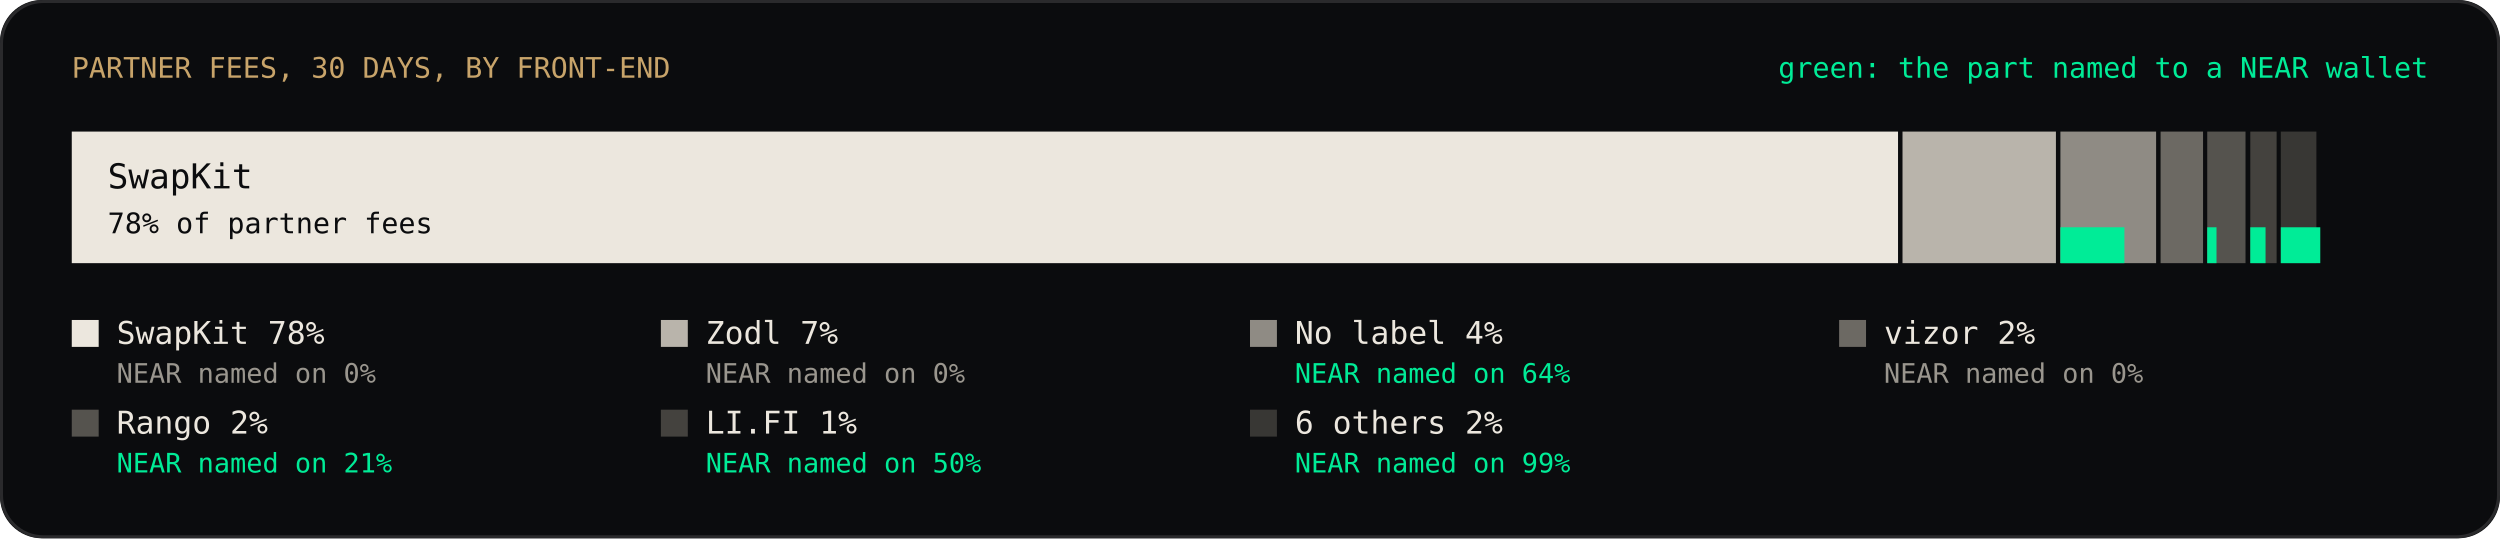
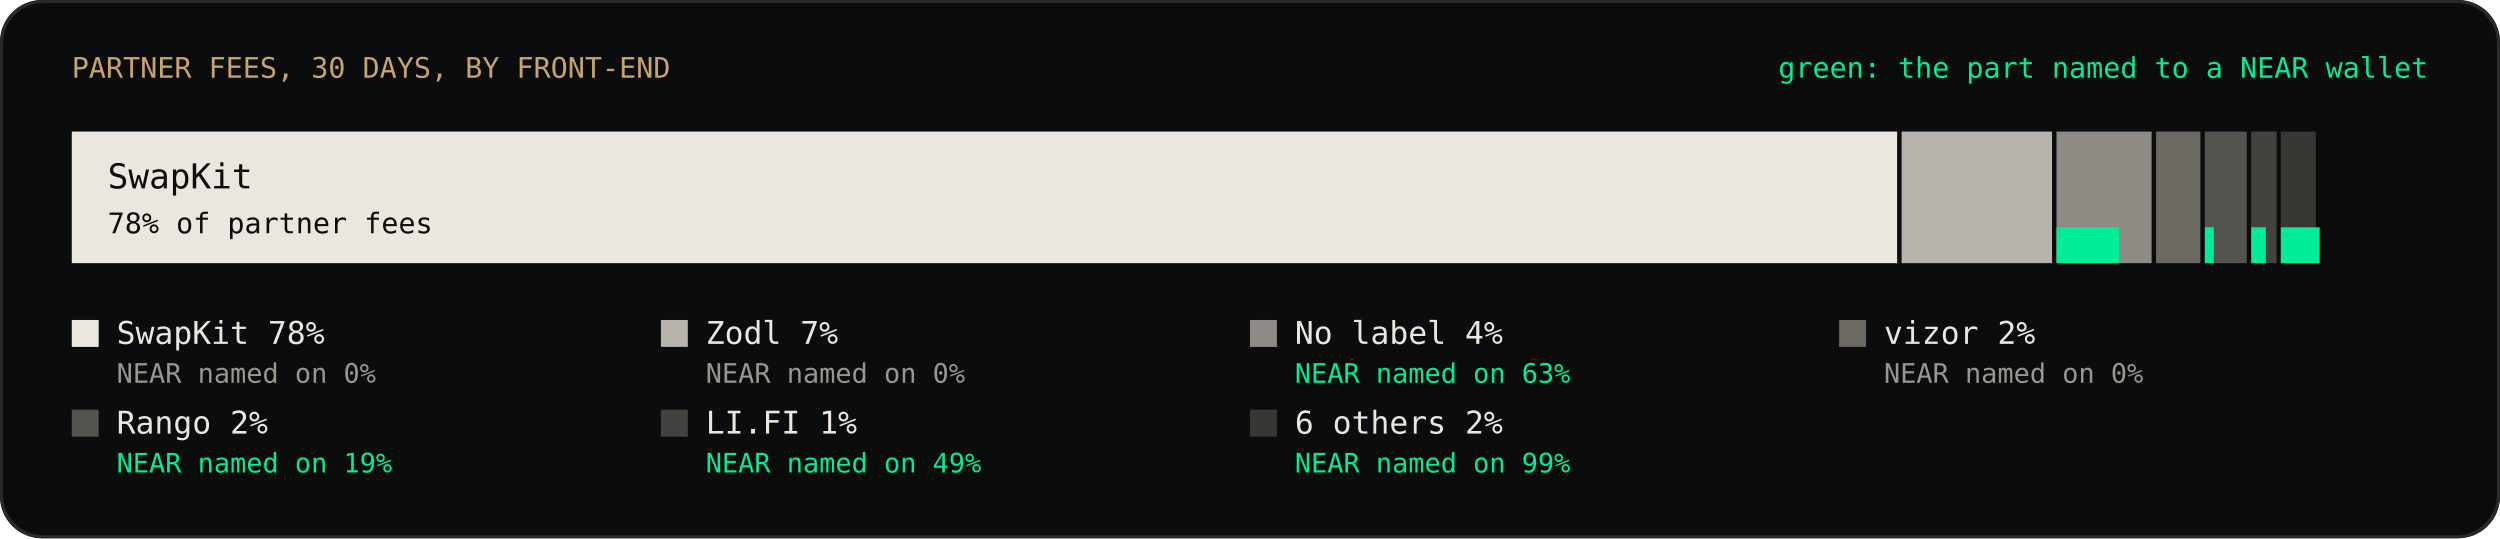
<svg xmlns="http://www.w3.org/2000/svg" viewBox="0 0 836 180" width="836" height="180" font-family="'JetBrains Mono', ui-monospace, SFMono-Regular, Menlo, Consolas, monospace" font-size="9">
  <rect width="836" height="180" rx="14" fill="#0b0c0e" />
  <rect x="0.5" y="0.5" width="835" height="179" rx="14" fill="none" stroke="#2a2a2c" />
  <text x="24.0" y="26.0" fill="#c8a46a" font-size="9.5" font-weight="500" text-anchor="start">PARTNER FEES, 30 DAYS, BY FRONT-END</text>
  <text x="812.0" y="26.0" fill="#00ec97" font-size="9.5" font-weight="400" text-anchor="end">green: the part named to a NEAR wallet</text>
-   <rect x="24.0" y="44.0" width="610.7" height="44.0" fill="#ece7de" />
+   <rect x="24.0" y="44.0" width="610.4" height="44.0" fill="#ece7de" />
  <text x="36.0" y="63.0" fill="#0b0c0e" font-size="11.5" font-weight="500" text-anchor="start">SwapKit</text>
  <text x="36.0" y="78.0" fill="#0b0c0e" font-size="9.5" font-weight="400" text-anchor="start">78% of partner fees</text>
-   <rect x="636.2" y="44.0" width="51.3" height="44.0" fill="#b9b4ab" />
-   <rect x="689.0" y="44.0" width="32.0" height="44.0" fill="#8f8b84" />
-   <rect x="689.0" y="76.0" width="21.4" height="12" fill="#00ec97" />
-   <rect x="722.5" y="44.0" width="14.2" height="44.0" fill="#6c6963" />
-   <rect x="738.1" y="44.0" width="12.8" height="44.0" fill="#55534e" />
-   <rect x="738.1" y="76.0" width="3.1" height="12" fill="#00ec97" />
-   <rect x="752.5" y="44.0" width="8.8" height="44.0" fill="#44423e" />
-   <rect x="752.5" y="76.0" width="5.1" height="12" fill="#00ec97" />
-   <rect x="762.7" y="44.0" width="11.9" height="44.0" fill="#383734" />
-   <rect x="762.7" y="76.0" width="13.2" height="12" fill="#00ec97" />
+   <rect x="635.9" y="44.0" width="50.3" height="44.0" fill="#b9b4ab" />
+   <rect x="687.7" y="44.0" width="31.8" height="44.0" fill="#8f8b84" />
+   <rect x="687.7" y="76.0" width="20.9" height="12" fill="#00ec97" />
+   <rect x="721.0" y="44.0" width="14.8" height="44.0" fill="#6c6963" />
+   <rect x="737.3" y="44.0" width="14.0" height="44.0" fill="#55534e" />
+   <rect x="737.3" y="76.0" width="3.0" height="12" fill="#00ec97" />
+   <rect x="752.8" y="44.0" width="8.5" height="44.0" fill="#44423e" />
+   <rect x="752.8" y="76.0" width="4.9" height="12" fill="#00ec97" />
+   <rect x="762.7" y="44.0" width="11.7" height="44.0" fill="#383734" />
+   <rect x="762.7" y="76.0" width="13.0" height="12" fill="#00ec97" />
  <rect x="24.0" y="107.0" width="9" height="9" fill="#ece7de" />
  <text x="39.0" y="115.0" fill="#ece7de" font-size="10.5" font-weight="400" text-anchor="start">SwapKit  78%</text>
  <text x="39.0" y="128.0" fill="#9a968e" font-size="9" font-weight="400" text-anchor="start">NEAR named on 0%</text>
  <rect x="221.0" y="107.0" width="9" height="9" fill="#b9b4ab" />
  <text x="236.0" y="115.0" fill="#ece7de" font-size="10.5" font-weight="400" text-anchor="start">Zodl  7%</text>
  <text x="236.0" y="128.0" fill="#9a968e" font-size="9" font-weight="400" text-anchor="start">NEAR named on 0%</text>
  <rect x="418.0" y="107.0" width="9" height="9" fill="#8f8b84" />
  <text x="433.0" y="115.0" fill="#ece7de" font-size="10.5" font-weight="400" text-anchor="start">No label  4%</text>
-   <text x="433.0" y="128.0" fill="#00ec97" font-size="9" font-weight="400" text-anchor="start">NEAR named on 64%</text>
+   <text x="433.0" y="128.0" fill="#00ec97" font-size="9" font-weight="400" text-anchor="start">NEAR named on 63%</text>
  <rect x="615.0" y="107.0" width="9" height="9" fill="#6c6963" />
  <text x="630.0" y="115.0" fill="#ece7de" font-size="10.5" font-weight="400" text-anchor="start">vizor  2%</text>
  <text x="630.0" y="128.0" fill="#9a968e" font-size="9" font-weight="400" text-anchor="start">NEAR named on 0%</text>
  <rect x="24.0" y="137.0" width="9" height="9" fill="#55534e" />
  <text x="39.0" y="145.0" fill="#ece7de" font-size="10.5" font-weight="400" text-anchor="start">Rango  2%</text>
-   <text x="39.0" y="158.0" fill="#00ec97" font-size="9" font-weight="400" text-anchor="start">NEAR named on 21%</text>
+   <text x="39.0" y="158.0" fill="#00ec97" font-size="9" font-weight="400" text-anchor="start">NEAR named on 19%</text>
  <rect x="221.0" y="137.0" width="9" height="9" fill="#44423e" />
  <text x="236.0" y="145.0" fill="#ece7de" font-size="10.5" font-weight="400" text-anchor="start">LI.FI  1%</text>
-   <text x="236.0" y="158.0" fill="#00ec97" font-size="9" font-weight="400" text-anchor="start">NEAR named on 50%</text>
+   <text x="236.0" y="158.0" fill="#00ec97" font-size="9" font-weight="400" text-anchor="start">NEAR named on 49%</text>
  <rect x="418.0" y="137.0" width="9" height="9" fill="#383734" />
  <text x="433.0" y="145.0" fill="#ece7de" font-size="10.5" font-weight="400" text-anchor="start">6 others  2%</text>
  <text x="433.0" y="158.0" fill="#00ec97" font-size="9" font-weight="400" text-anchor="start">NEAR named on 99%</text>
</svg>
